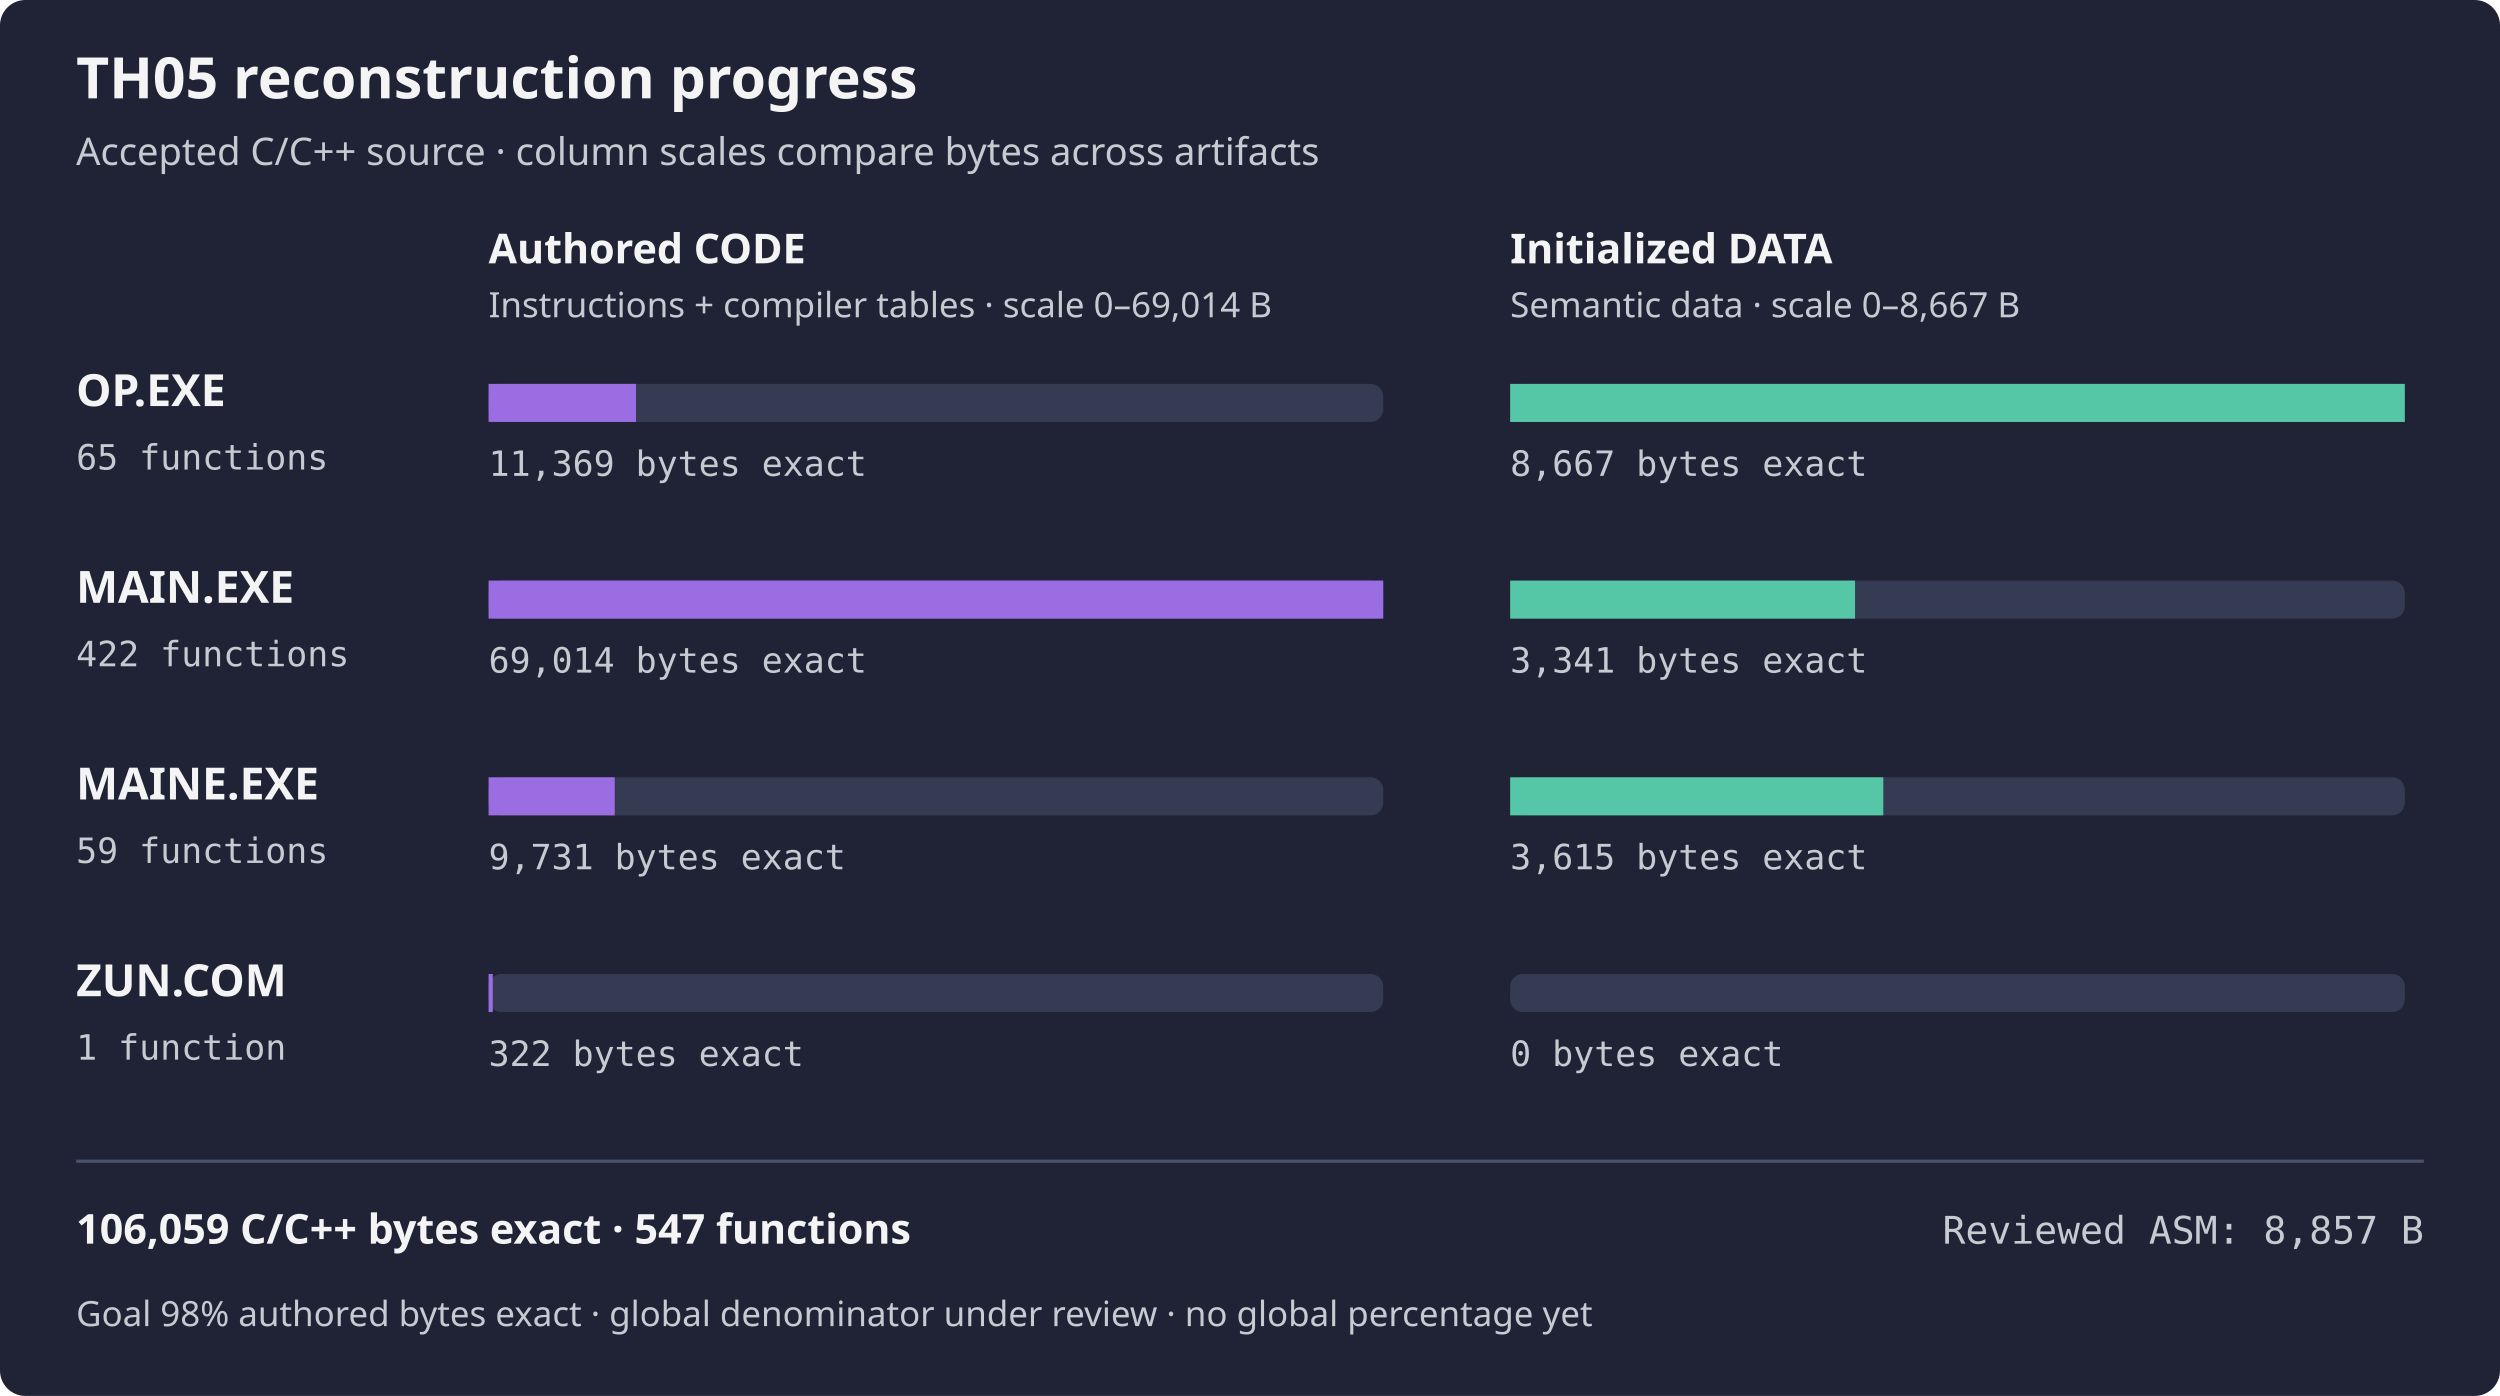
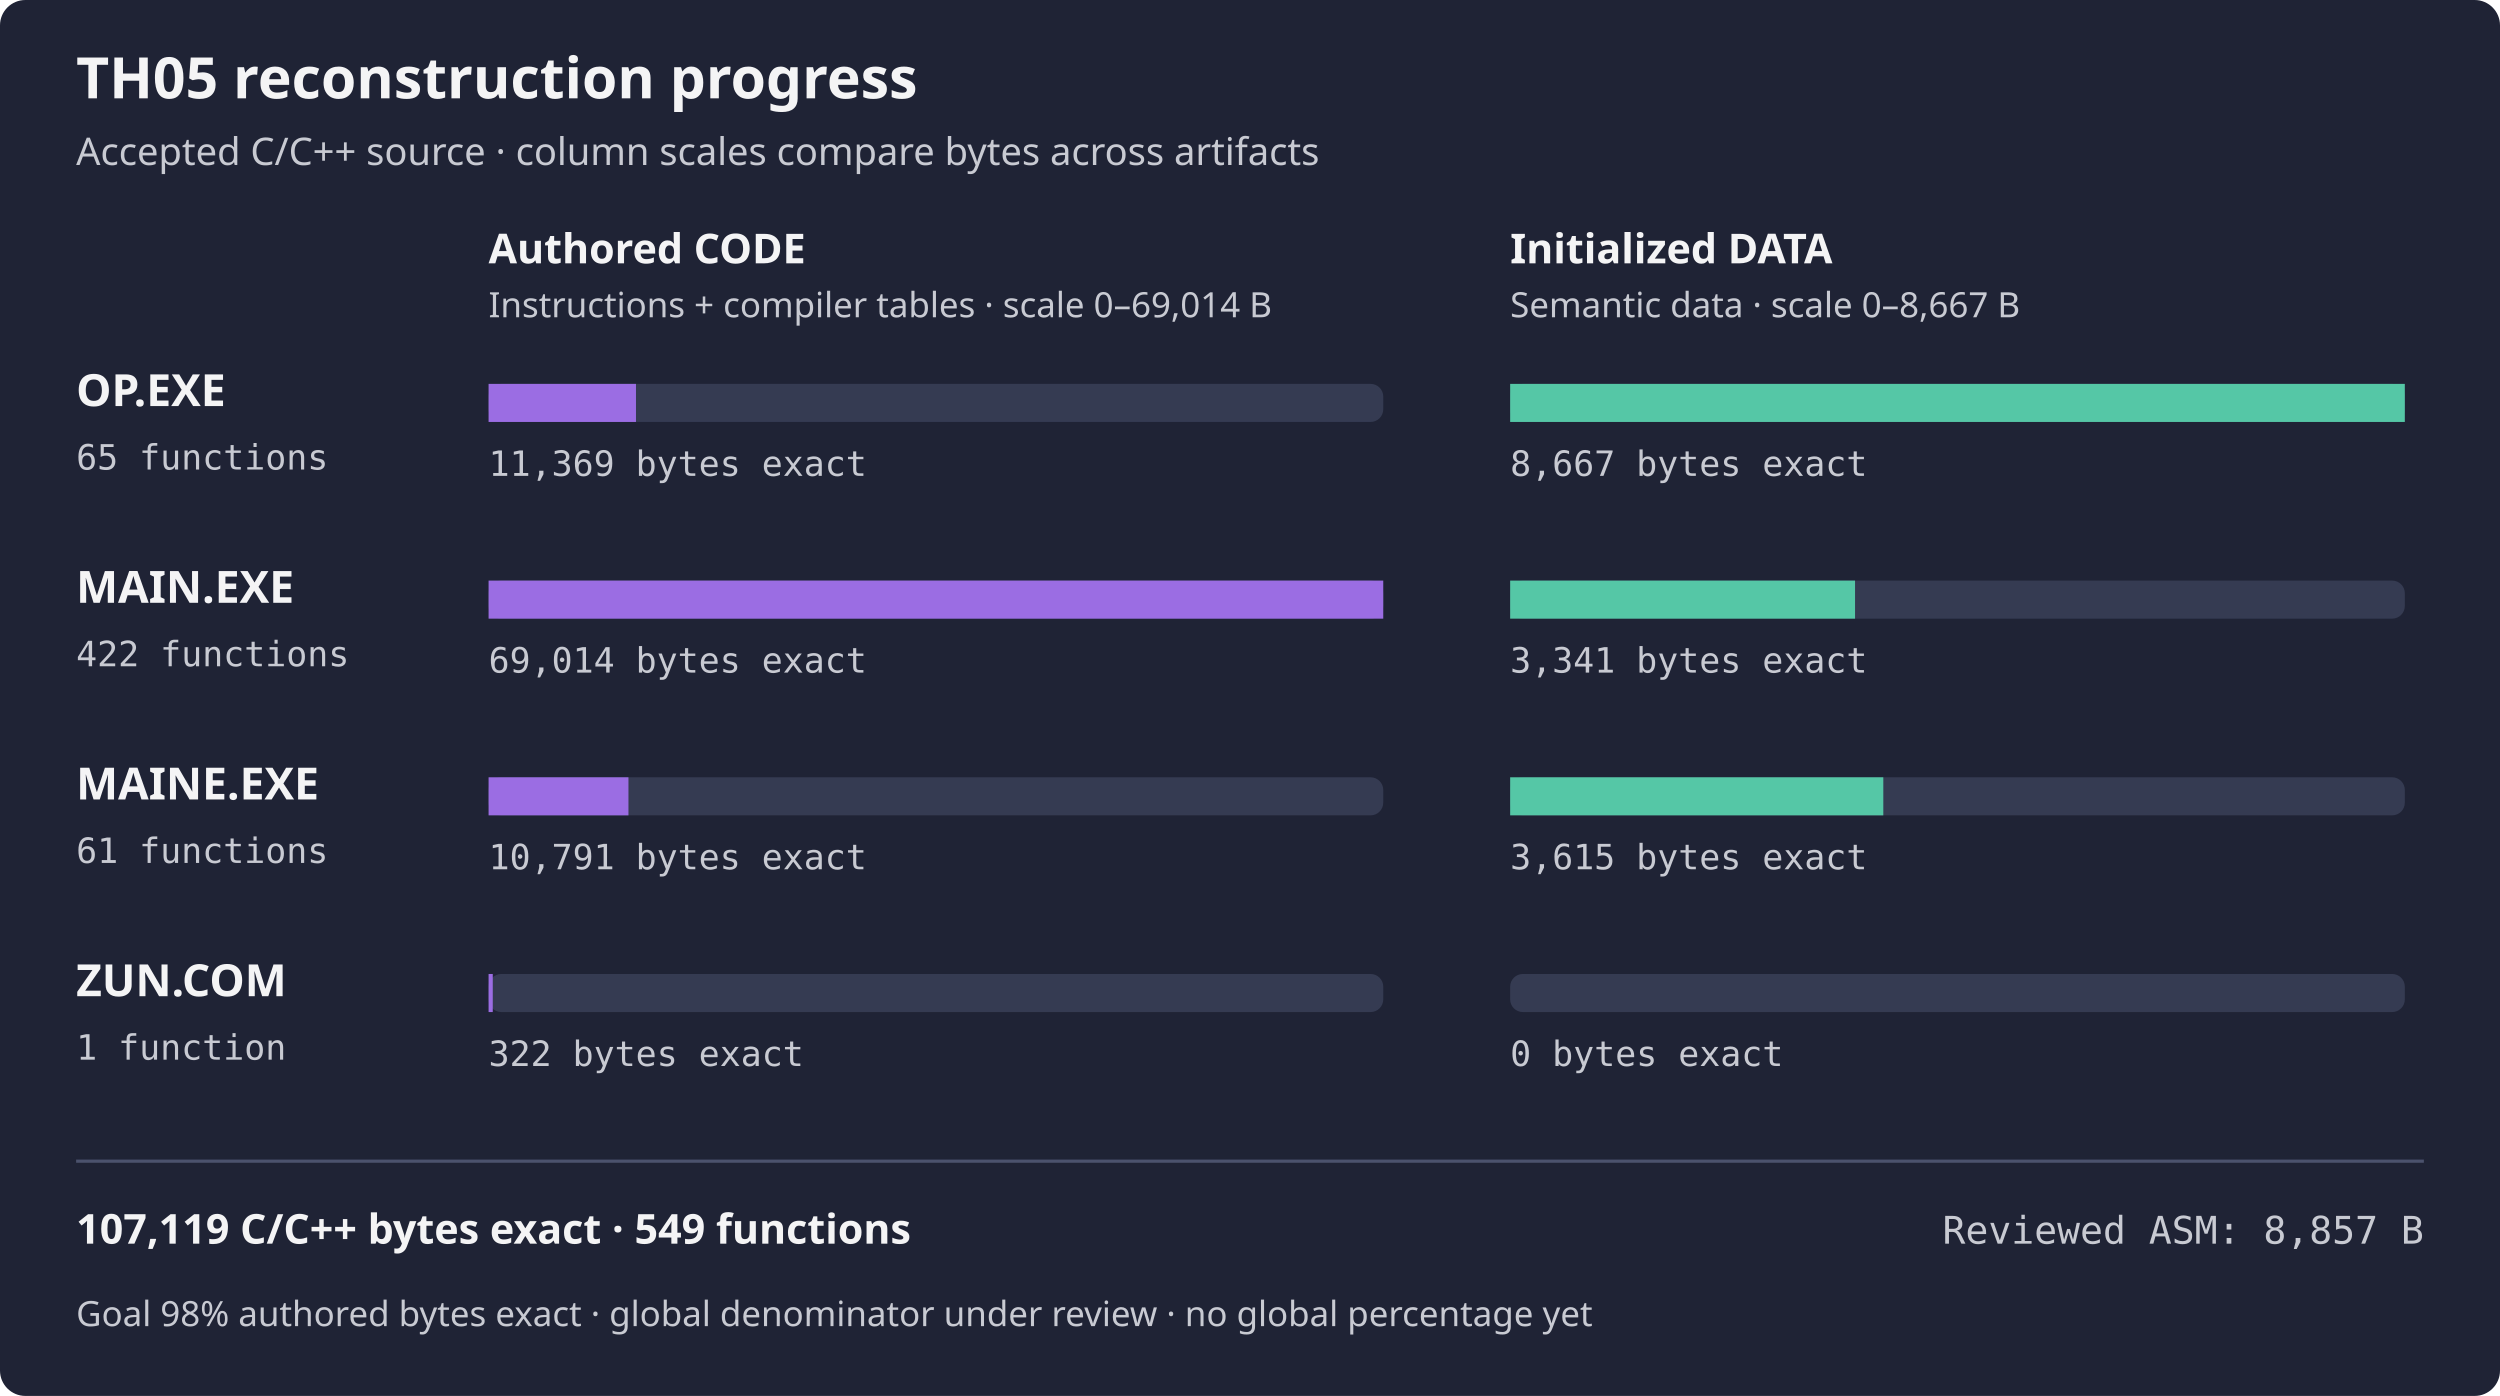
<svg xmlns="http://www.w3.org/2000/svg" width="788" height="440" viewBox="0 0 788 440" role="img" aria-labelledby="title desc">
  <rect width="788" height="440" rx="8" fill="#1f2335" />
  <g fill="#f4f4f5" font-family="sans-serif">
    <text x="24" y="31" font-size="18" font-weight="600">TH05 reconstruction progress</text>
    <text x="24" y="52" fill="#c8cad2" font-size="12">Accepted C/C++ source · column scales compare bytes across artifacts</text>
    <text x="154" y="83" font-size="13" font-weight="600">Authored CODE</text>
    <text x="476" y="83" font-size="13" font-weight="600">Initialized DATA</text>
    <text x="154" y="100" fill="#c8cad2" font-size="11">Instructions + compiler tables · scale 0–69,014 B</text>
    <text x="476" y="100" fill="#c8cad2" font-size="11">Semantic data · scale 0–8,667 B</text>
    <text x="24" y="128" font-size="14" font-weight="600">OP.EXE</text>
    <text x="24" y="148" fill="#c8cad2" font-family="monospace" font-size="11">65 functions</text>
    <rect x="154" y="121" width="282" height="12" rx="4" fill="#353b52" />
    <rect x="154" y="121" width="46.46" height="12" fill="#9b6de3" />
    <rect x="476" y="121" width="282" height="12" rx="4" fill="#353b52" />
    <rect x="476" y="121" width="282.00" height="12" fill="#55c7a6" />
    <text x="154" y="150" fill="#c8cad2" font-family="monospace" font-size="11">11,369 bytes exact</text>
    <text x="476" y="150" fill="#c8cad2" font-family="monospace" font-size="11">8,667 bytes exact</text>
    <text x="24" y="190" font-size="14" font-weight="600">MAIN.EXE</text>
    <text x="24" y="210" fill="#c8cad2" font-family="monospace" font-size="11">422 functions</text>
    <rect x="154" y="183" width="282" height="12" rx="4" fill="#353b52" />
    <rect x="154" y="183" width="282.00" height="12" fill="#9b6de3" />
    <rect x="476" y="183" width="282" height="12" rx="4" fill="#353b52" />
    <rect x="476" y="183" width="108.71" height="12" fill="#55c7a6" />
    <text x="154" y="212" fill="#c8cad2" font-family="monospace" font-size="11">69,014 bytes exact</text>
    <text x="476" y="212" fill="#c8cad2" font-family="monospace" font-size="11">3,341 bytes exact</text>
    <text x="24" y="252" font-size="14" font-weight="600">MAINE.EXE</text>
-     <text x="24" y="272" fill="#c8cad2" font-family="monospace" font-size="11">59 functions</text>
+     <text x="24" y="272" fill="#c8cad2" font-family="monospace" font-size="11">61 functions</text>
    <rect x="154" y="245" width="282" height="12" rx="4" fill="#353b52" />
-     <rect x="154" y="245" width="39.76" height="12" fill="#9b6de3" />
+     <rect x="154" y="245" width="44.09" height="12" fill="#9b6de3" />
    <rect x="476" y="245" width="282" height="12" rx="4" fill="#353b52" />
    <rect x="476" y="245" width="117.62" height="12" fill="#55c7a6" />
-     <text x="154" y="274" fill="#c8cad2" font-family="monospace" font-size="11">9,731 bytes exact</text>
+     <text x="154" y="274" fill="#c8cad2" font-family="monospace" font-size="11">10,791 bytes exact</text>
    <text x="476" y="274" fill="#c8cad2" font-family="monospace" font-size="11">3,615 bytes exact</text>
    <text x="24" y="314" font-size="14" font-weight="600">ZUN.COM</text>
    <text x="24" y="334" fill="#c8cad2" font-family="monospace" font-size="11">1 function</text>
    <rect x="154" y="307" width="282" height="12" rx="4" fill="#353b52" />
    <rect x="154" y="307" width="1.32" height="12" fill="#9b6de3" />
    <rect x="476" y="307" width="282" height="12" rx="4" fill="#353b52" />
    <rect x="476" y="307" width="0.00" height="12" fill="#55c7a6" />
    <text x="154" y="336" fill="#c8cad2" font-family="monospace" font-size="11">322 bytes exact</text>
    <text x="476" y="336" fill="#c8cad2" font-family="monospace" font-size="11">0 bytes exact</text>
    <path d="M24 366 H764" stroke="#4b526d" />
-     <text x="24" y="392" font-size="13" font-weight="600">106,059 C/C++ bytes exact · 547 functions</text>
+     <text x="24" y="392" font-size="13" font-weight="600">107,119 C/C++ bytes exact · 549 functions</text>
    <text x="764" y="392" fill="#c8cad2" text-anchor="end" font-family="monospace" font-size="12">Reviewed ASM: 8,857 B</text>
    <text x="24" y="418" fill="#c8cad2" font-size="11">Goal 98% authored bytes exact · global denominator under review · no global percentage yet</text>
  </g>
</svg>
